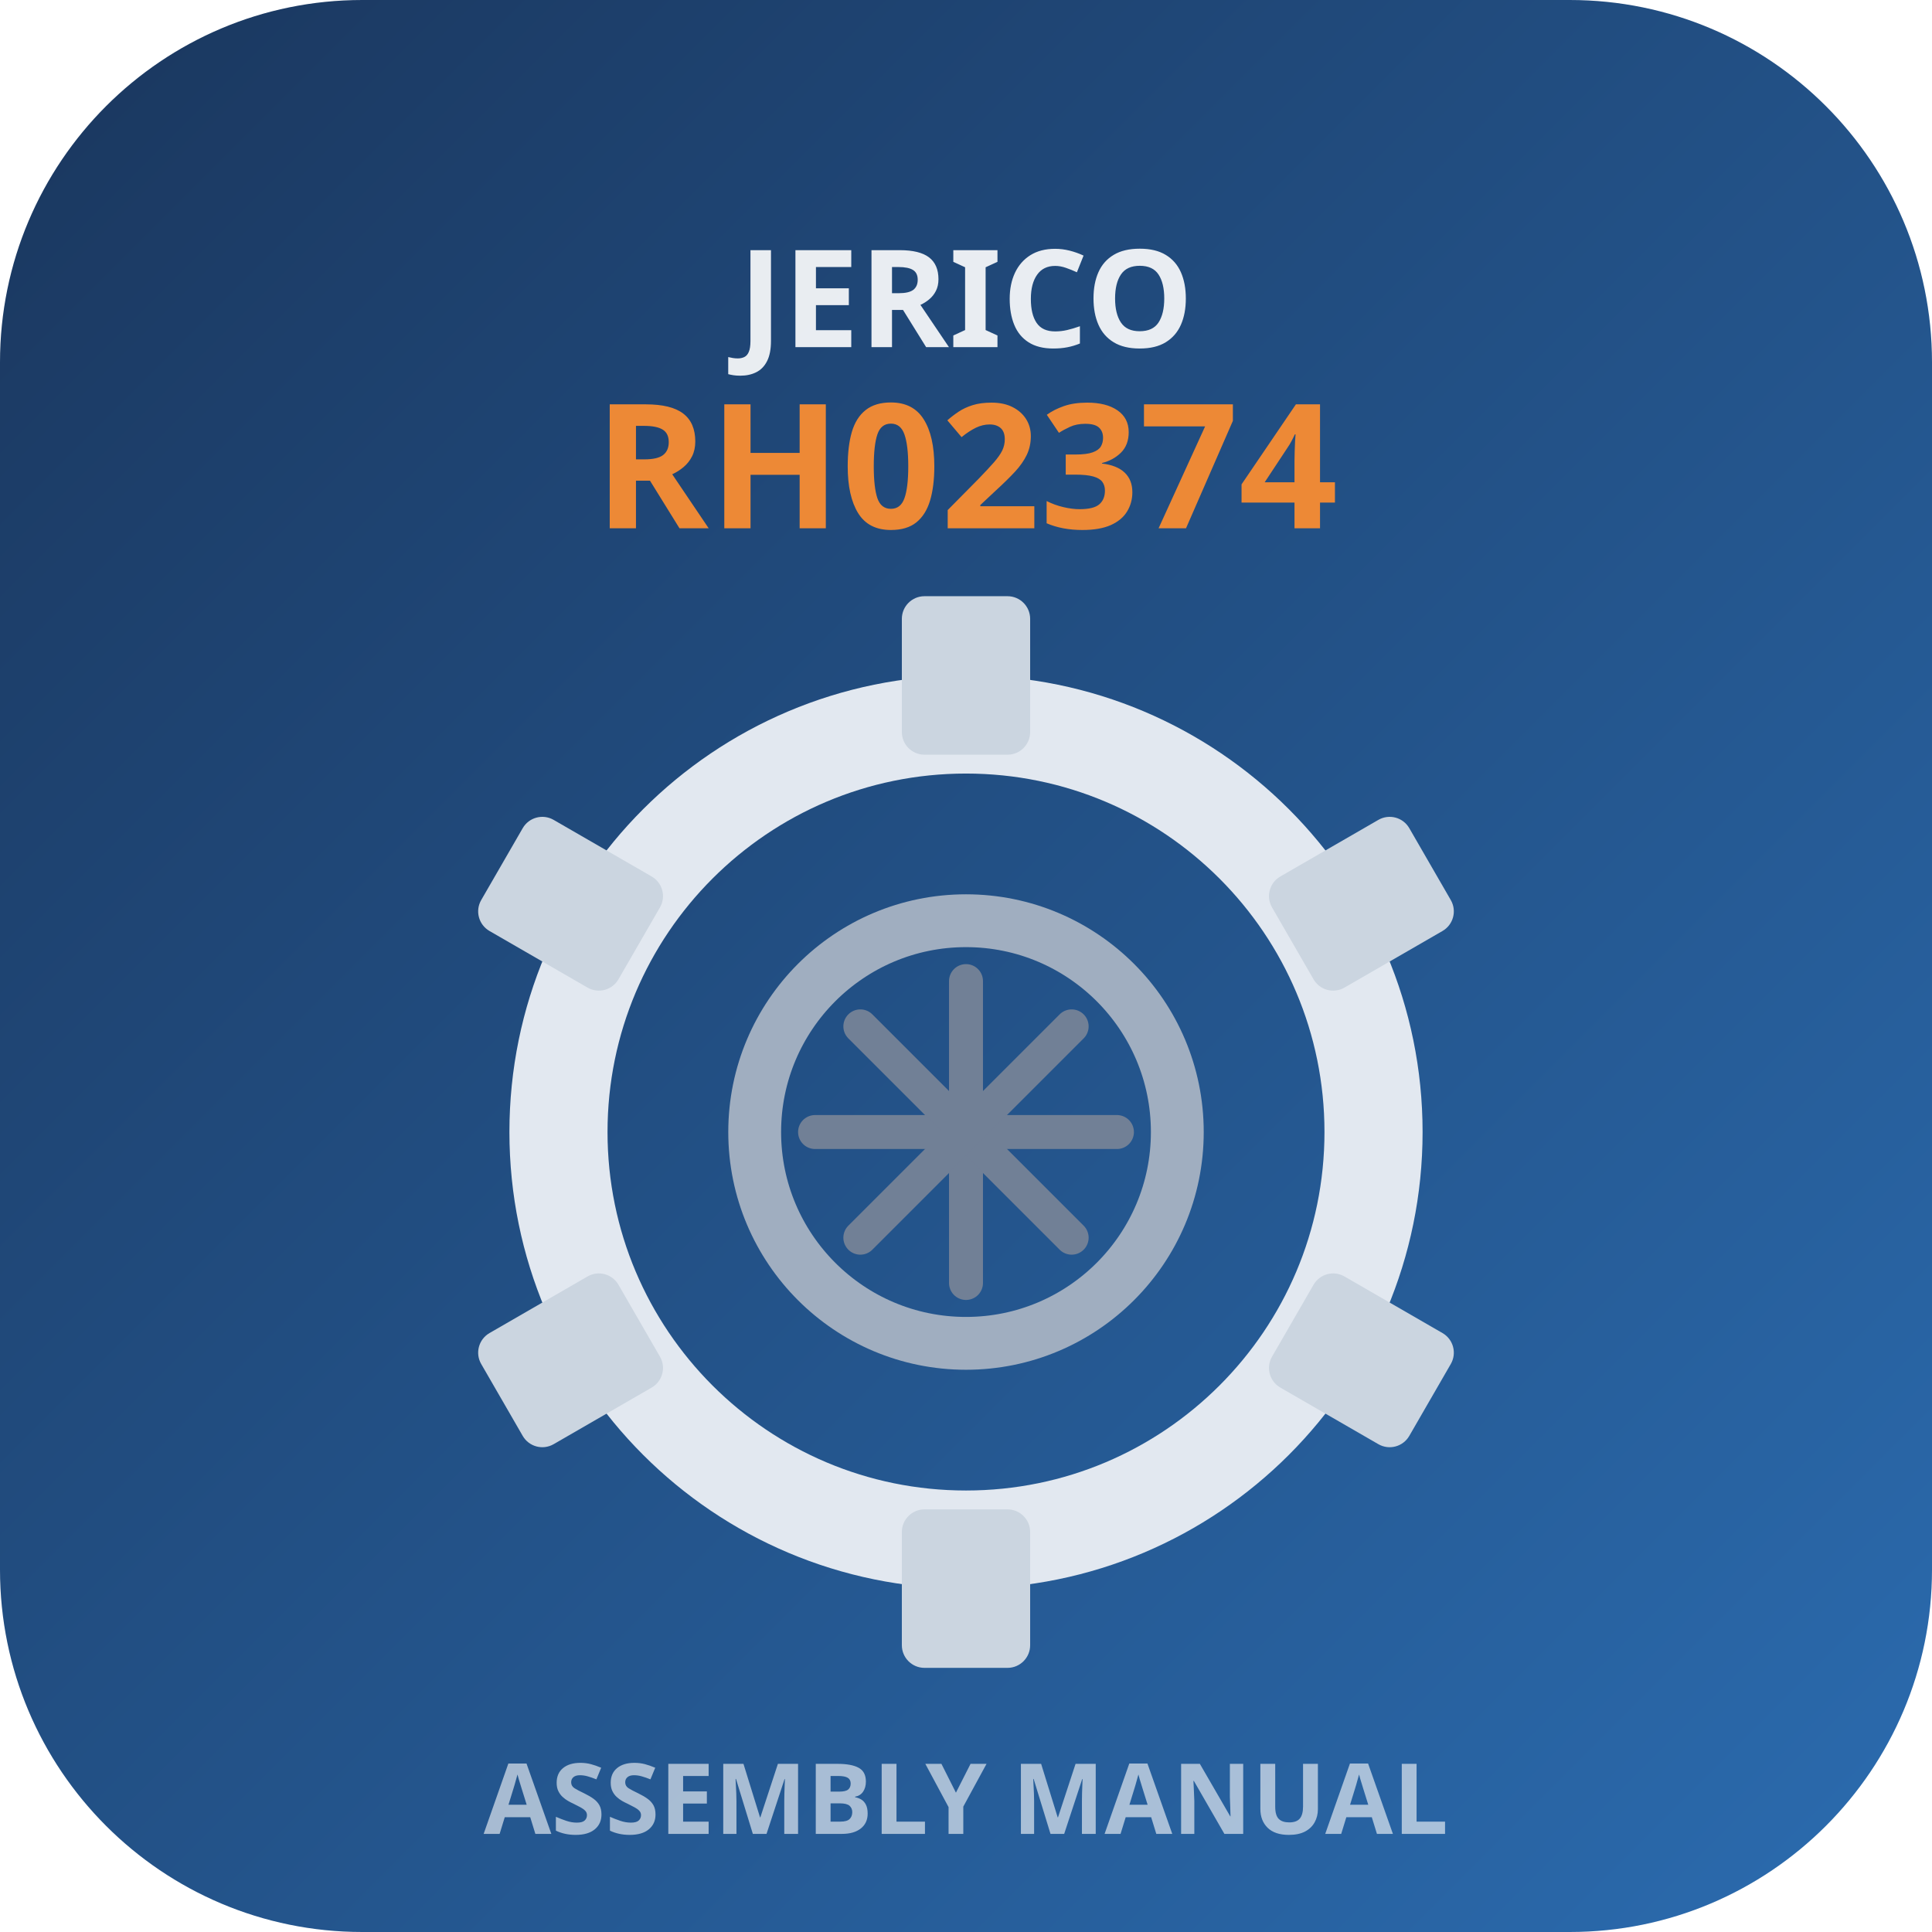
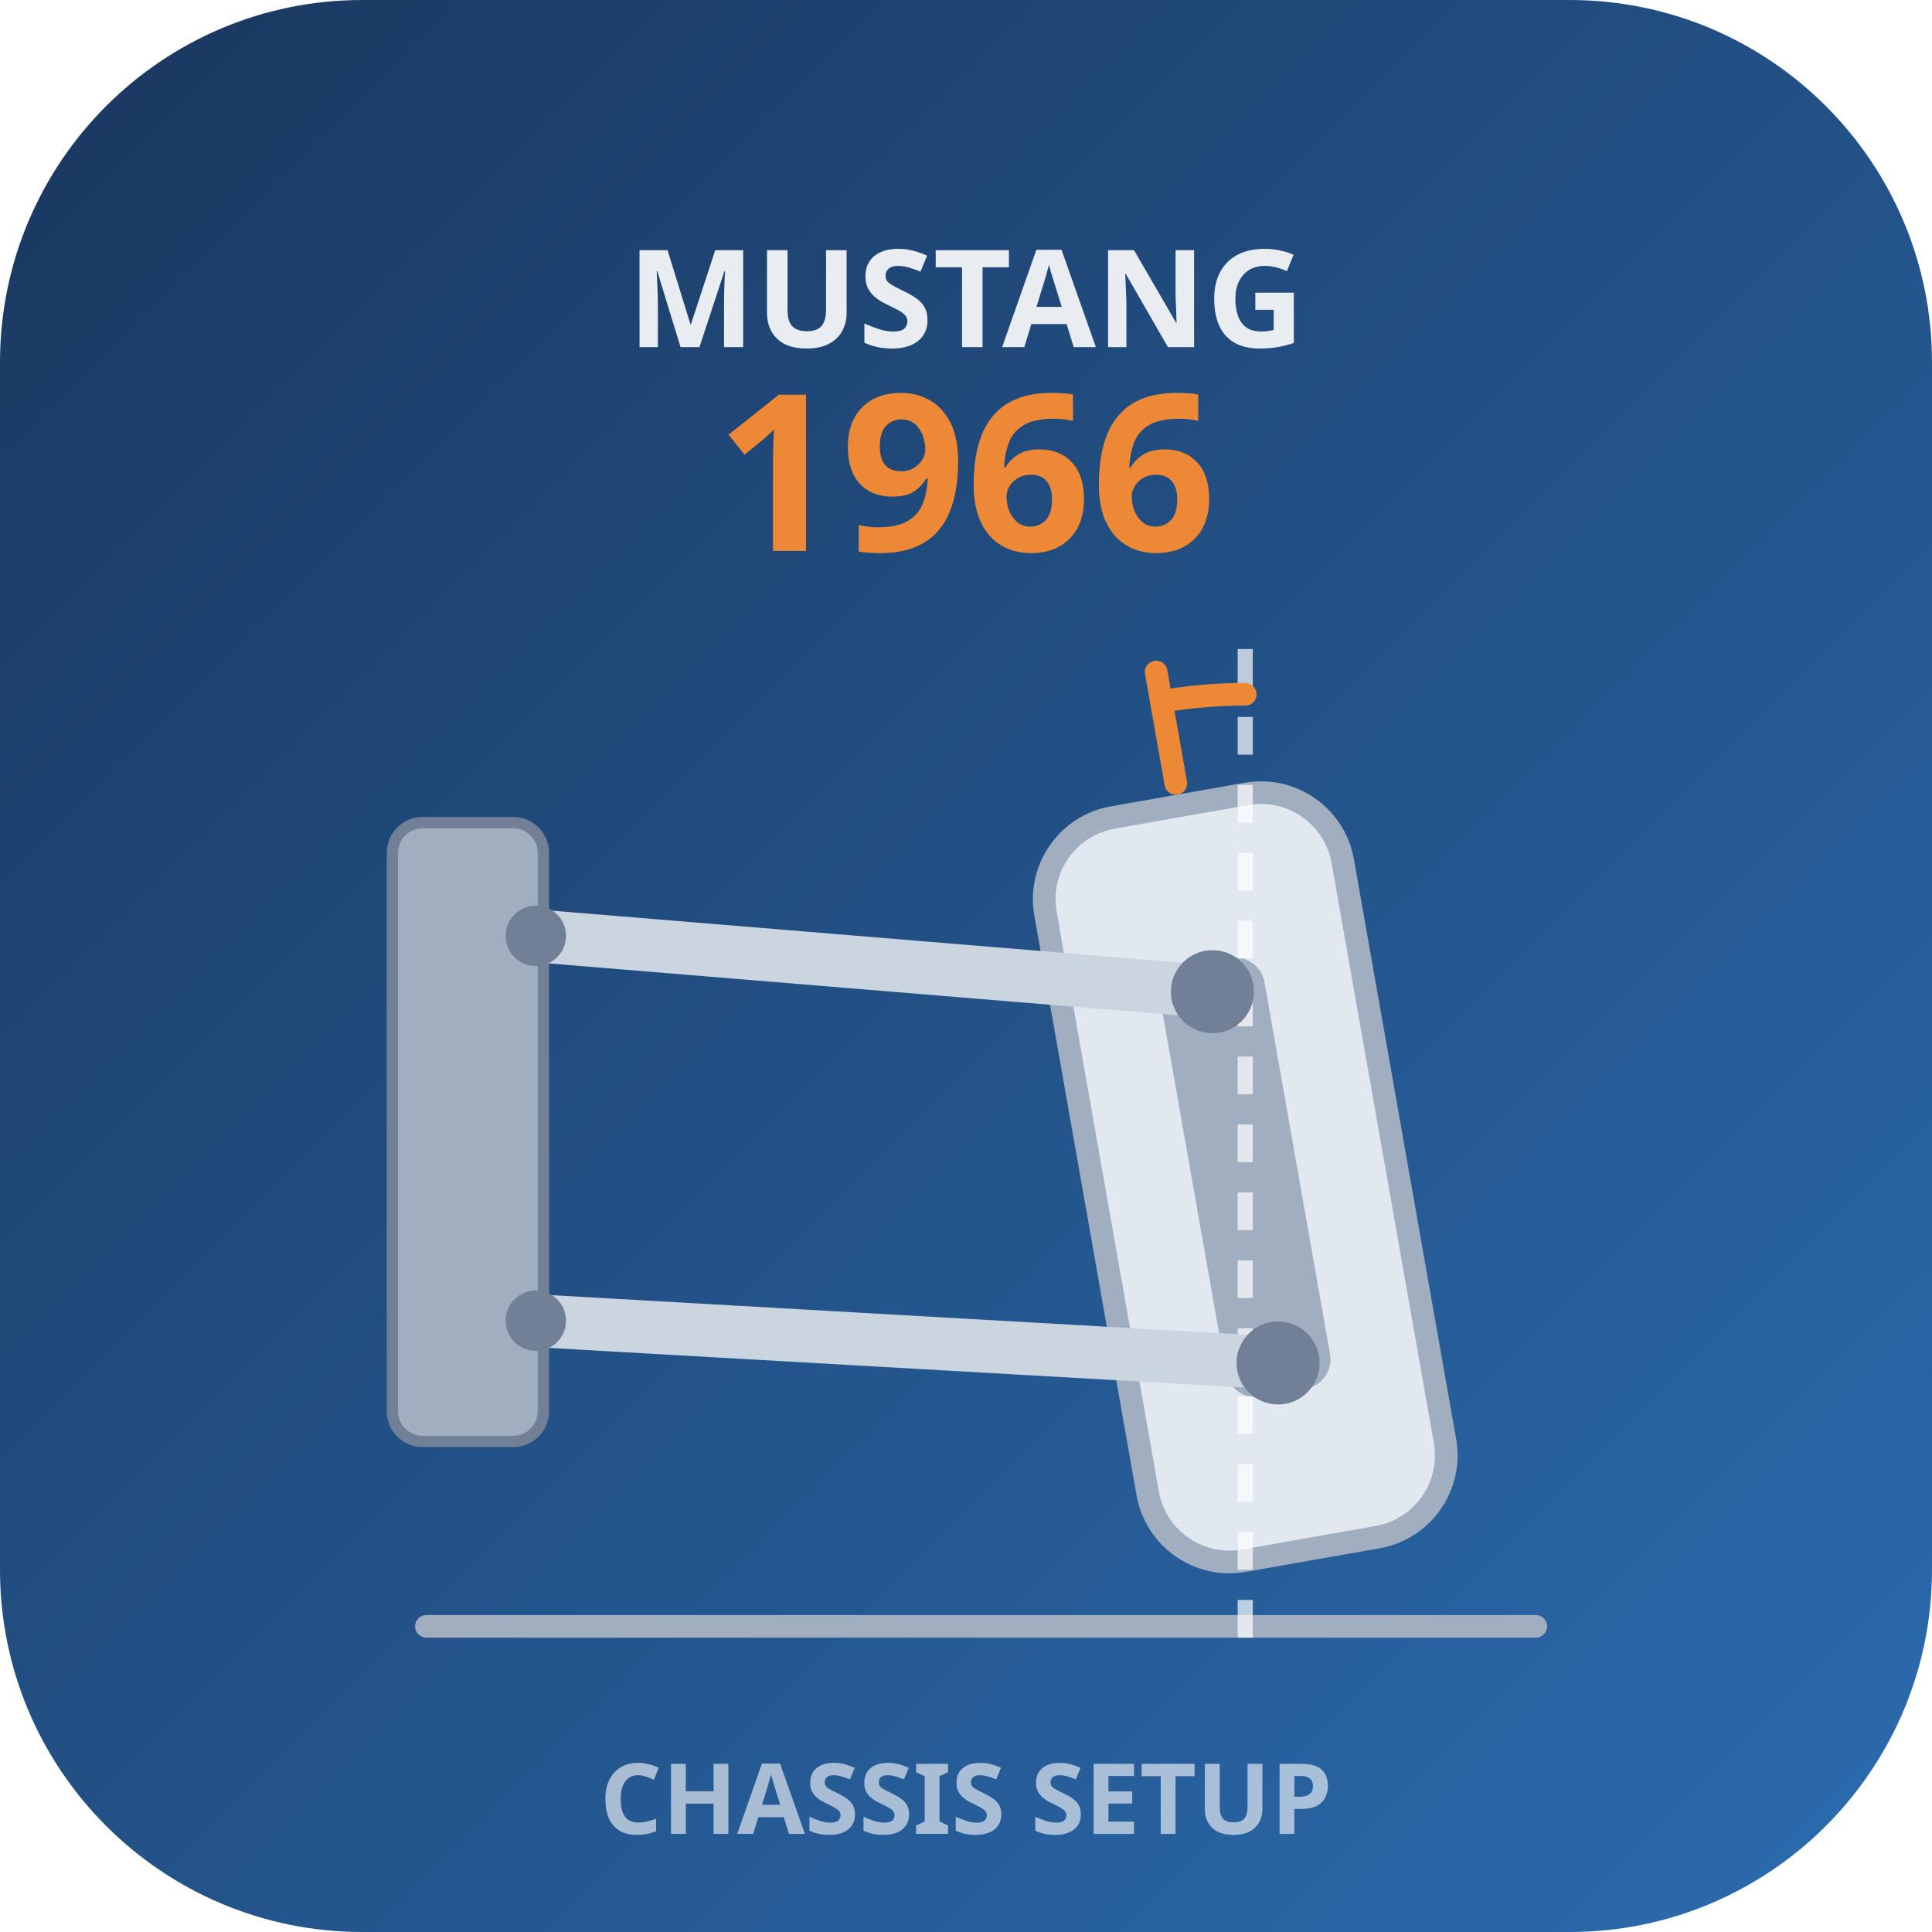
<svg xmlns="http://www.w3.org/2000/svg" viewBox="0 0 512 512">
  <defs>
    <linearGradient id="bg" x1="0%" y1="0%" x2="100%" y2="100%">
      <stop offset="0%" style="stop-color:#1a365d" />
      <stop offset="100%" style="stop-color:#2b6cb0" />
    </linearGradient>
  </defs>
  <rect width="512" height="512" rx="96" fill="url(#bg)" />
-   <text x="256" y="92" text-anchor="middle" font-family="system-ui,sans-serif" font-weight="700" font-size="36" fill="rgba(255,255,255,0.9)">JERICO</text>
-   <text x="256" y="140" text-anchor="middle" font-family="system-ui,sans-serif" font-weight="800" font-size="46" fill="#ed8936">RH02374</text>
-   <g transform="translate(256,300)">
-     <circle r="108" fill="none" stroke="#e2e8f0" stroke-width="26" />
-     <circle r="56" fill="none" stroke="#a0aec0" stroke-width="14" />
-     <g fill="#cbd5e0">
-       <rect x="-17" y="-142" width="34" height="42" rx="6" />
-       <rect x="-17" y="-142" width="34" height="42" rx="6" transform="rotate(60)" />
-       <rect x="-17" y="-142" width="34" height="42" rx="6" transform="rotate(120)" />
-       <rect x="-17" y="-142" width="34" height="42" rx="6" transform="rotate(180)" />
-       <rect x="-17" y="-142" width="34" height="42" rx="6" transform="rotate(240)" />
-       <rect x="-17" y="-142" width="34" height="42" rx="6" transform="rotate(300)" />
-     </g>
-     <g stroke="#718096" stroke-width="9" stroke-linecap="round">
-       <line x1="0" y1="-40" x2="0" y2="40" />
-       <line x1="-40" y1="0" x2="40" y2="0" />
-       <line x1="-28" y1="-28" x2="28" y2="28" />
-       <line x1="-28" y1="28" x2="28" y2="-28" />
-     </g>
+   <text x="256" y="92" text-anchor="middle" font-family="system-ui,sans-serif" font-weight="700" font-size="36" fill="rgba(255,255,255,0.9)">MUSTANG</text>
+   <text x="256" y="146" text-anchor="middle" font-family="system-ui,sans-serif" font-weight="800" font-size="58" fill="#ed8936">1966</text>
+   <rect x="110" y="428" width="300" height="6" rx="3" fill="#a0aec0" />
+   <rect x="104" y="218" width="40" height="164" rx="8" fill="#a0aec0" stroke="#718096" stroke-width="3" />
+   <g transform="rotate(-10 330 312)">
+     <rect x="290" y="212" width="80" height="200" rx="22" fill="#e2e8f0" stroke="#a0aec0" stroke-width="6" />
+     <rect x="316" y="254" width="28" height="116" rx="8" fill="#a0aec0" />
  </g>
-   <text x="256" y="486" text-anchor="middle" font-family="system-ui,sans-serif" font-weight="600" font-size="26" fill="rgba(255,255,255,0.6)">ASSEMBLY MANUAL</text>
+   <line x1="330" y1="172" x2="330" y2="436" stroke="rgba(255,255,255,0.7)" stroke-width="4" stroke-dasharray="10 8" />
+   <g stroke="#cbd5e0" stroke-width="14" stroke-linecap="round">
+     <line x1="142" y1="248" x2="321.3" y2="262.8" />
+     <line x1="142" y1="350" x2="338.7" y2="361.2" />
+   </g>
+   <g fill="#718096">
+     <circle cx="321.3" cy="262.8" r="11" />
+     <circle cx="338.7" cy="361.2" r="11" />
+     <circle cx="142" cy="248" r="8" />
+     <circle cx="142" cy="350" r="8" />
+   </g>
+   <line x1="311.6" y1="207.6" x2="306.4" y2="178.1" stroke="#ed8936" stroke-width="6" stroke-linecap="round" />
+   <path d="M 330 184 A 128 128 0 0 0 307.8 185.9" fill="none" stroke="#ed8936" stroke-width="6" stroke-linecap="round" />
+   <text x="256" y="486" text-anchor="middle" font-family="system-ui,sans-serif" font-weight="600" font-size="26" fill="rgba(255,255,255,0.6)">CHASSIS SETUP</text>
</svg>
